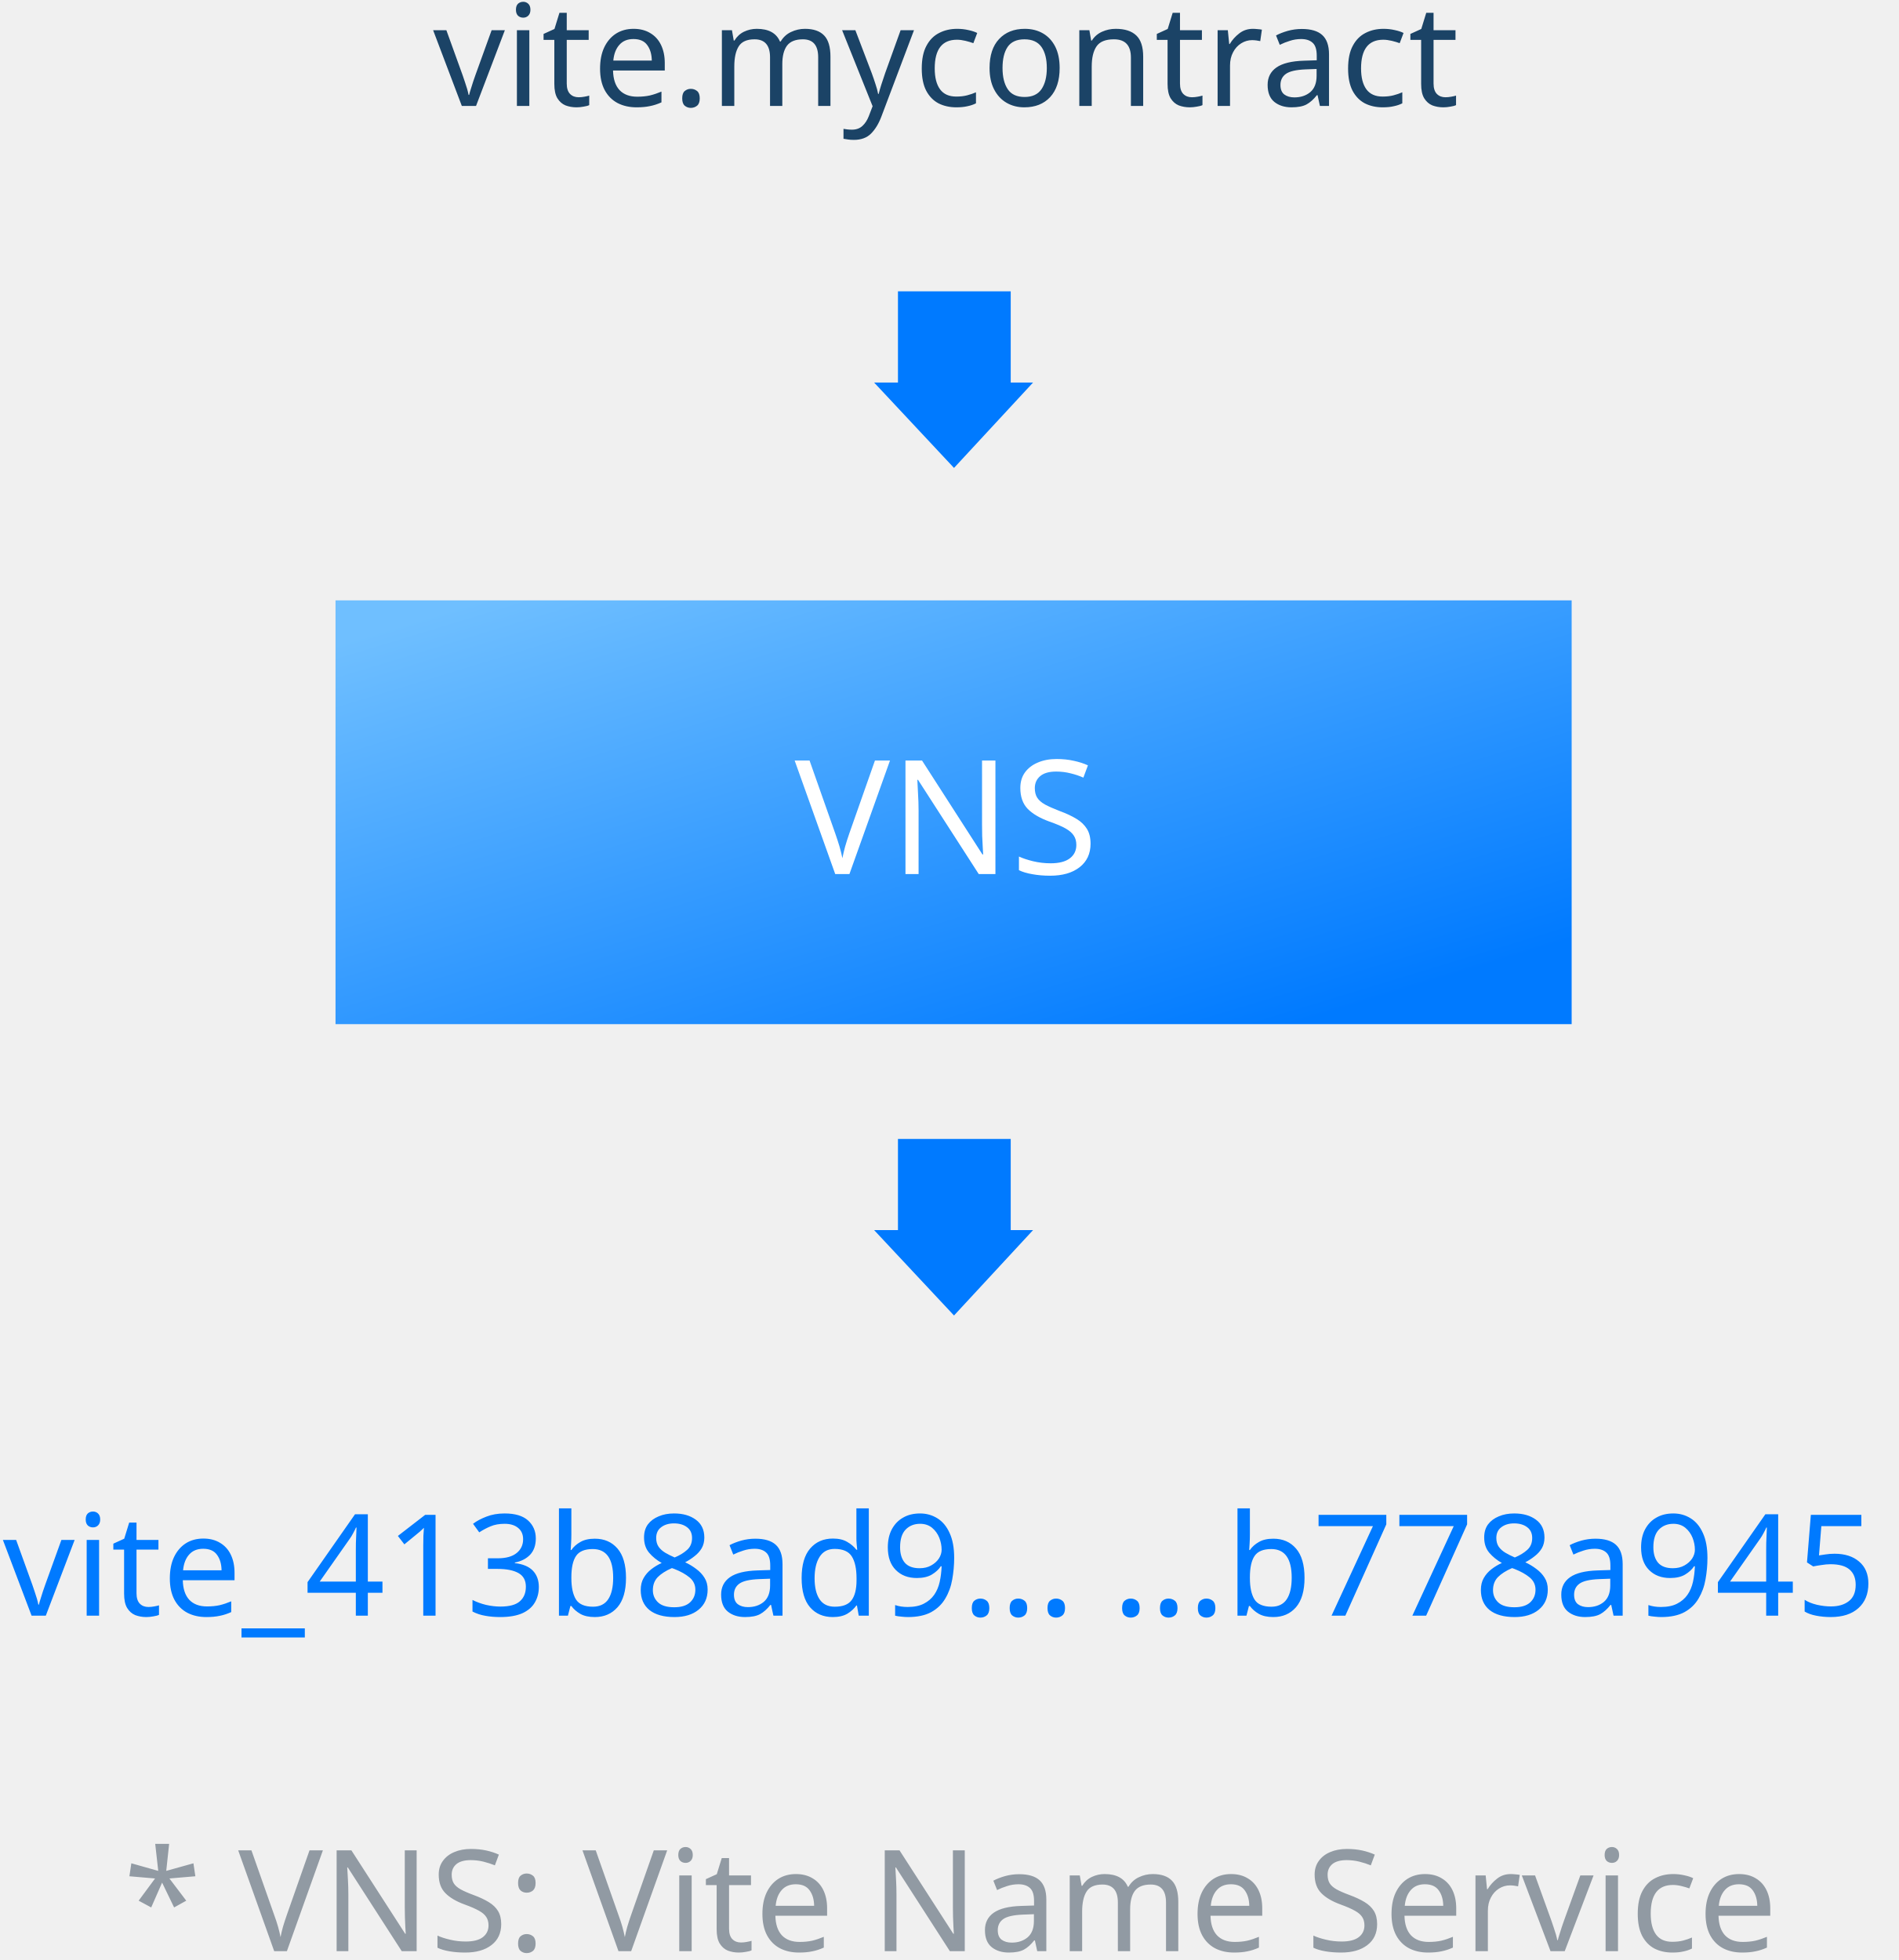
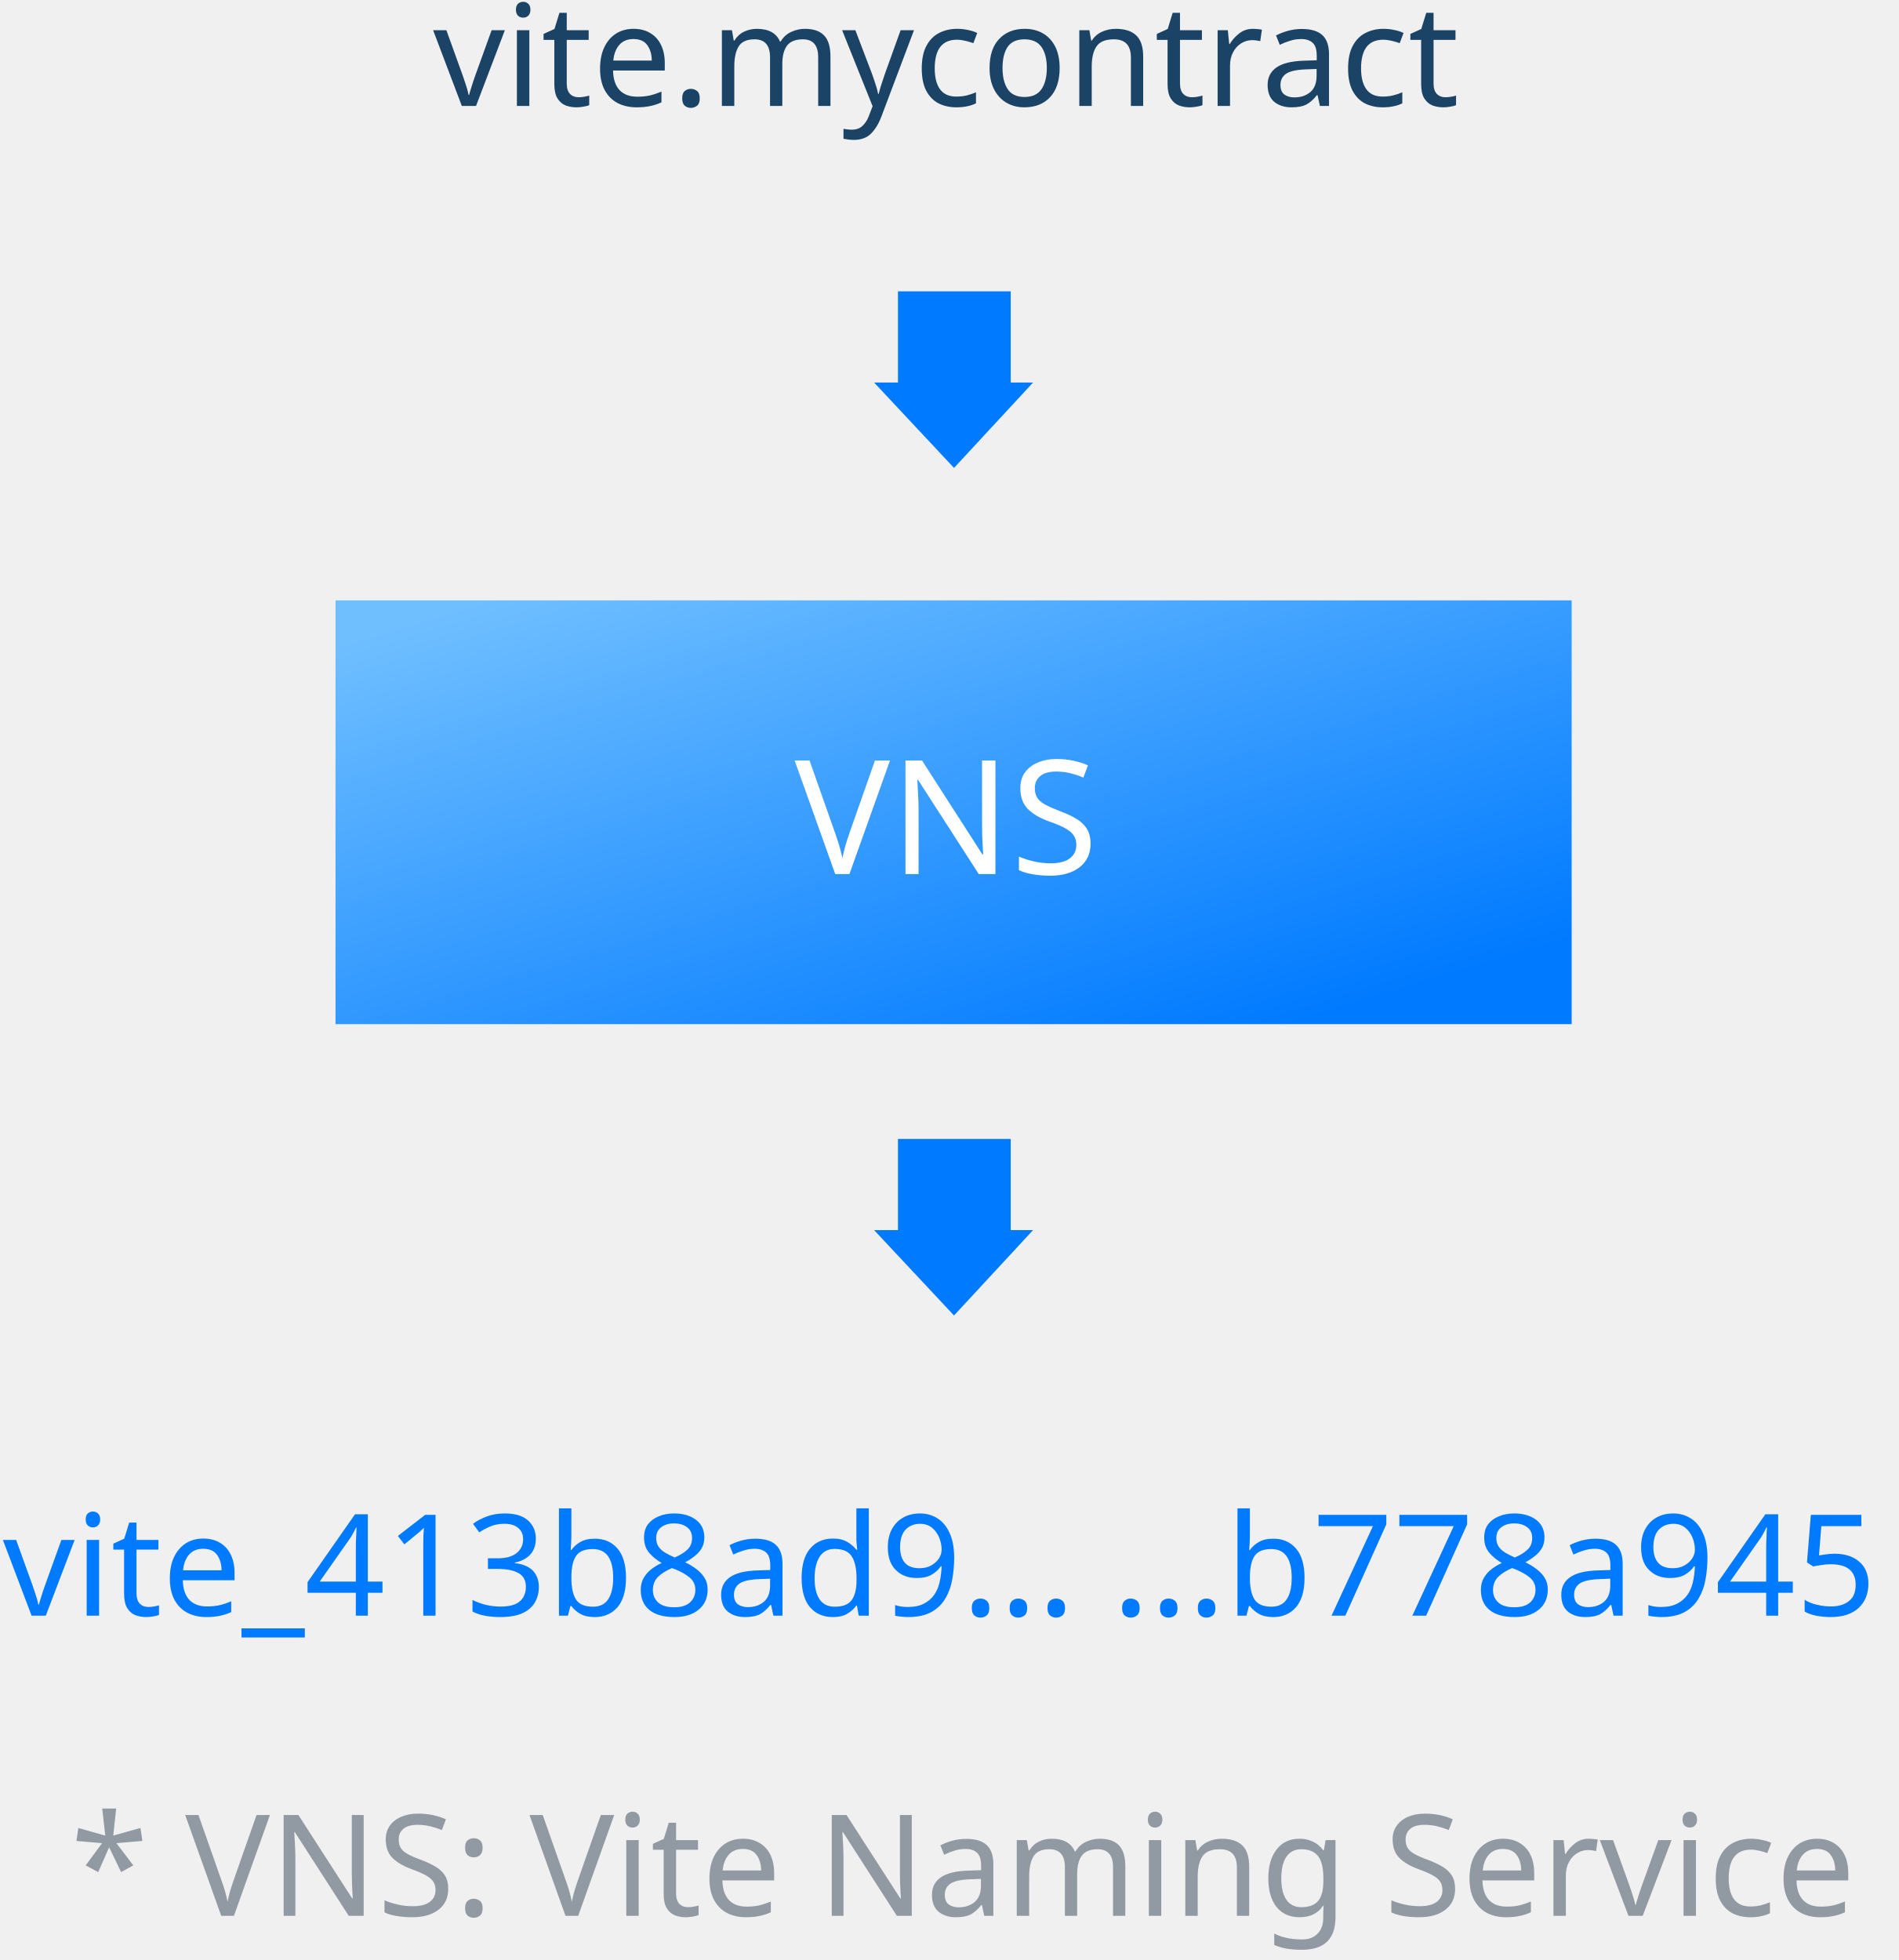
- <svg xmlns="http://www.w3.org/2000/svg" width="215px" height="222px" viewBox="0 0 215 222" version="1.1">
+ <svg xmlns="http://www.w3.org/2000/svg" width="215" height="222" viewBox="0 0 215 222">
  <defs>
-     <linearGradient x1="11.396%" y1="0%" x2="89.89%" y2="89.51%" id="linearGradient-1">
-       <stop stop-color="#6FBFFF" offset="0%" />
-       <stop stop-color="#3DA0FF" offset="44.855%" />
-       <stop stop-color="#007AFF" offset="100%" />
+     <linearGradient id="命名服务-a" x1="11.396%" x2="89.89%" y1="0%" y2="89.51%">
+       <stop offset="0%" stop-color="#6FBFFF" />
+       <stop offset="44.855%" stop-color="#3DA0FF" />
+       <stop offset="100%" stop-color="#007AFF" />
    </linearGradient>
  </defs>
-   <g id="Page-1" stroke="none" stroke-width="1" fill="none" fill-rule="evenodd">
-     <g id="弹窗" transform="translate(-184, -1043)">
-       <g id="Group-7" transform="translate(184, 1038)">
-         <text id="*-VNS:-Vite-Name-Ser" font-family="PingFang-SC-Regular, PingFang SC" font-size="16" font-weight="normal" fill="#919AA3">
-           <tspan x="14" y="226">* VNS: Vite Name Service</tspan>
-         </text>
-         <g id="Group-64" transform="translate(38, 73)">
-           <rect id="Rectangle" fill="url(#linearGradient-1)" x="0" y="0" width="140" height="48" />
-           <text id="VNS" font-family="PingFangSC-Semibold, PingFang SC" font-size="18" font-weight="500" fill="#FFFFFF">
-             <tspan x="52" y="31">VNS</tspan>
-           </text>
-         </g>
-         <text id="vite_413b8ad9...-..." font-family="PingFangSC-Semibold, PingFang SC" font-size="16" font-weight="500" fill="#007AFF">
-           <tspan x="0.328" y="188">vite_413b8ad9... ...b778a945</tspan>
-         </text>
-         <text id="vite.mycontract" font-family="PingFangSC-Semibold, PingFang SC" font-size="16" font-weight="500" fill="#1B4366">
-           <tspan x="49.056" y="17">vite.mycontract</tspan>
-         </text>
-         <path d="M114.471,47.672 L114.471,58 L101.7,58 L101.7,47.672 L99,47.672 L108.047,38 L117,47.672 L114.471,47.672 Z" id="Combined-Shape-Copy-6" fill="#007AFF" transform="translate(108, 48) scale(1, -1) translate(-108, -48) " />
-         <path d="M114.471,143.672 L114.471,154 L101.7,154 L101.7,143.672 L99,143.672 L108.047,134 L117,143.672 L114.471,143.672 Z" id="Combined-Shape-Copy-14" fill="#007AFF" transform="translate(108, 144) scale(1, -1) translate(-108, -144) " />
-       </g>
+   <g fill="none" fill-rule="evenodd" transform="translate(0 -5)">
+     <text fill="#919AA3" font-family="PingFang-SC-Regular, PingFang SC" font-size="16">
+       <tspan x="8" y="222">* VNS: Vite Naming Service</tspan>
+     </text>
+     <g transform="translate(38 73)">
+       <rect width="140" height="48" fill="url(#命名服务-a)" />
+       <text fill="#FFF" font-family="PingFangSC-Semibold, PingFang SC" font-size="18" font-weight="500">
+         <tspan x="52" y="31">VNS</tspan>
+       </text>
    </g>
+     <text fill="#007AFF" font-family="PingFangSC-Semibold, PingFang SC" font-size="16" font-weight="500">
+       <tspan x=".328" y="188">vite_413b8ad9... ...b778a945</tspan>
+     </text>
+     <text fill="#1B4366" font-family="PingFangSC-Semibold, PingFang SC" font-size="16" font-weight="500">
+       <tspan x="49.056" y="17">vite.mycontract</tspan>
+     </text>
+     <path fill="#007AFF" d="M114.471,47.672 L114.471,58 L101.7,58 L101.7,47.672 L99,47.672 L108.047,38 L117,47.672 L114.471,47.672 Z" transform="matrix(1 0 0 -1 0 96)" />
+     <path fill="#007AFF" d="M114.471,143.672 L114.471,154 L101.7,154 L101.7,143.672 L99,143.672 L108.047,134 L117,143.672 L114.471,143.672 Z" transform="matrix(1 0 0 -1 0 288)" />
  </g>
</svg>
